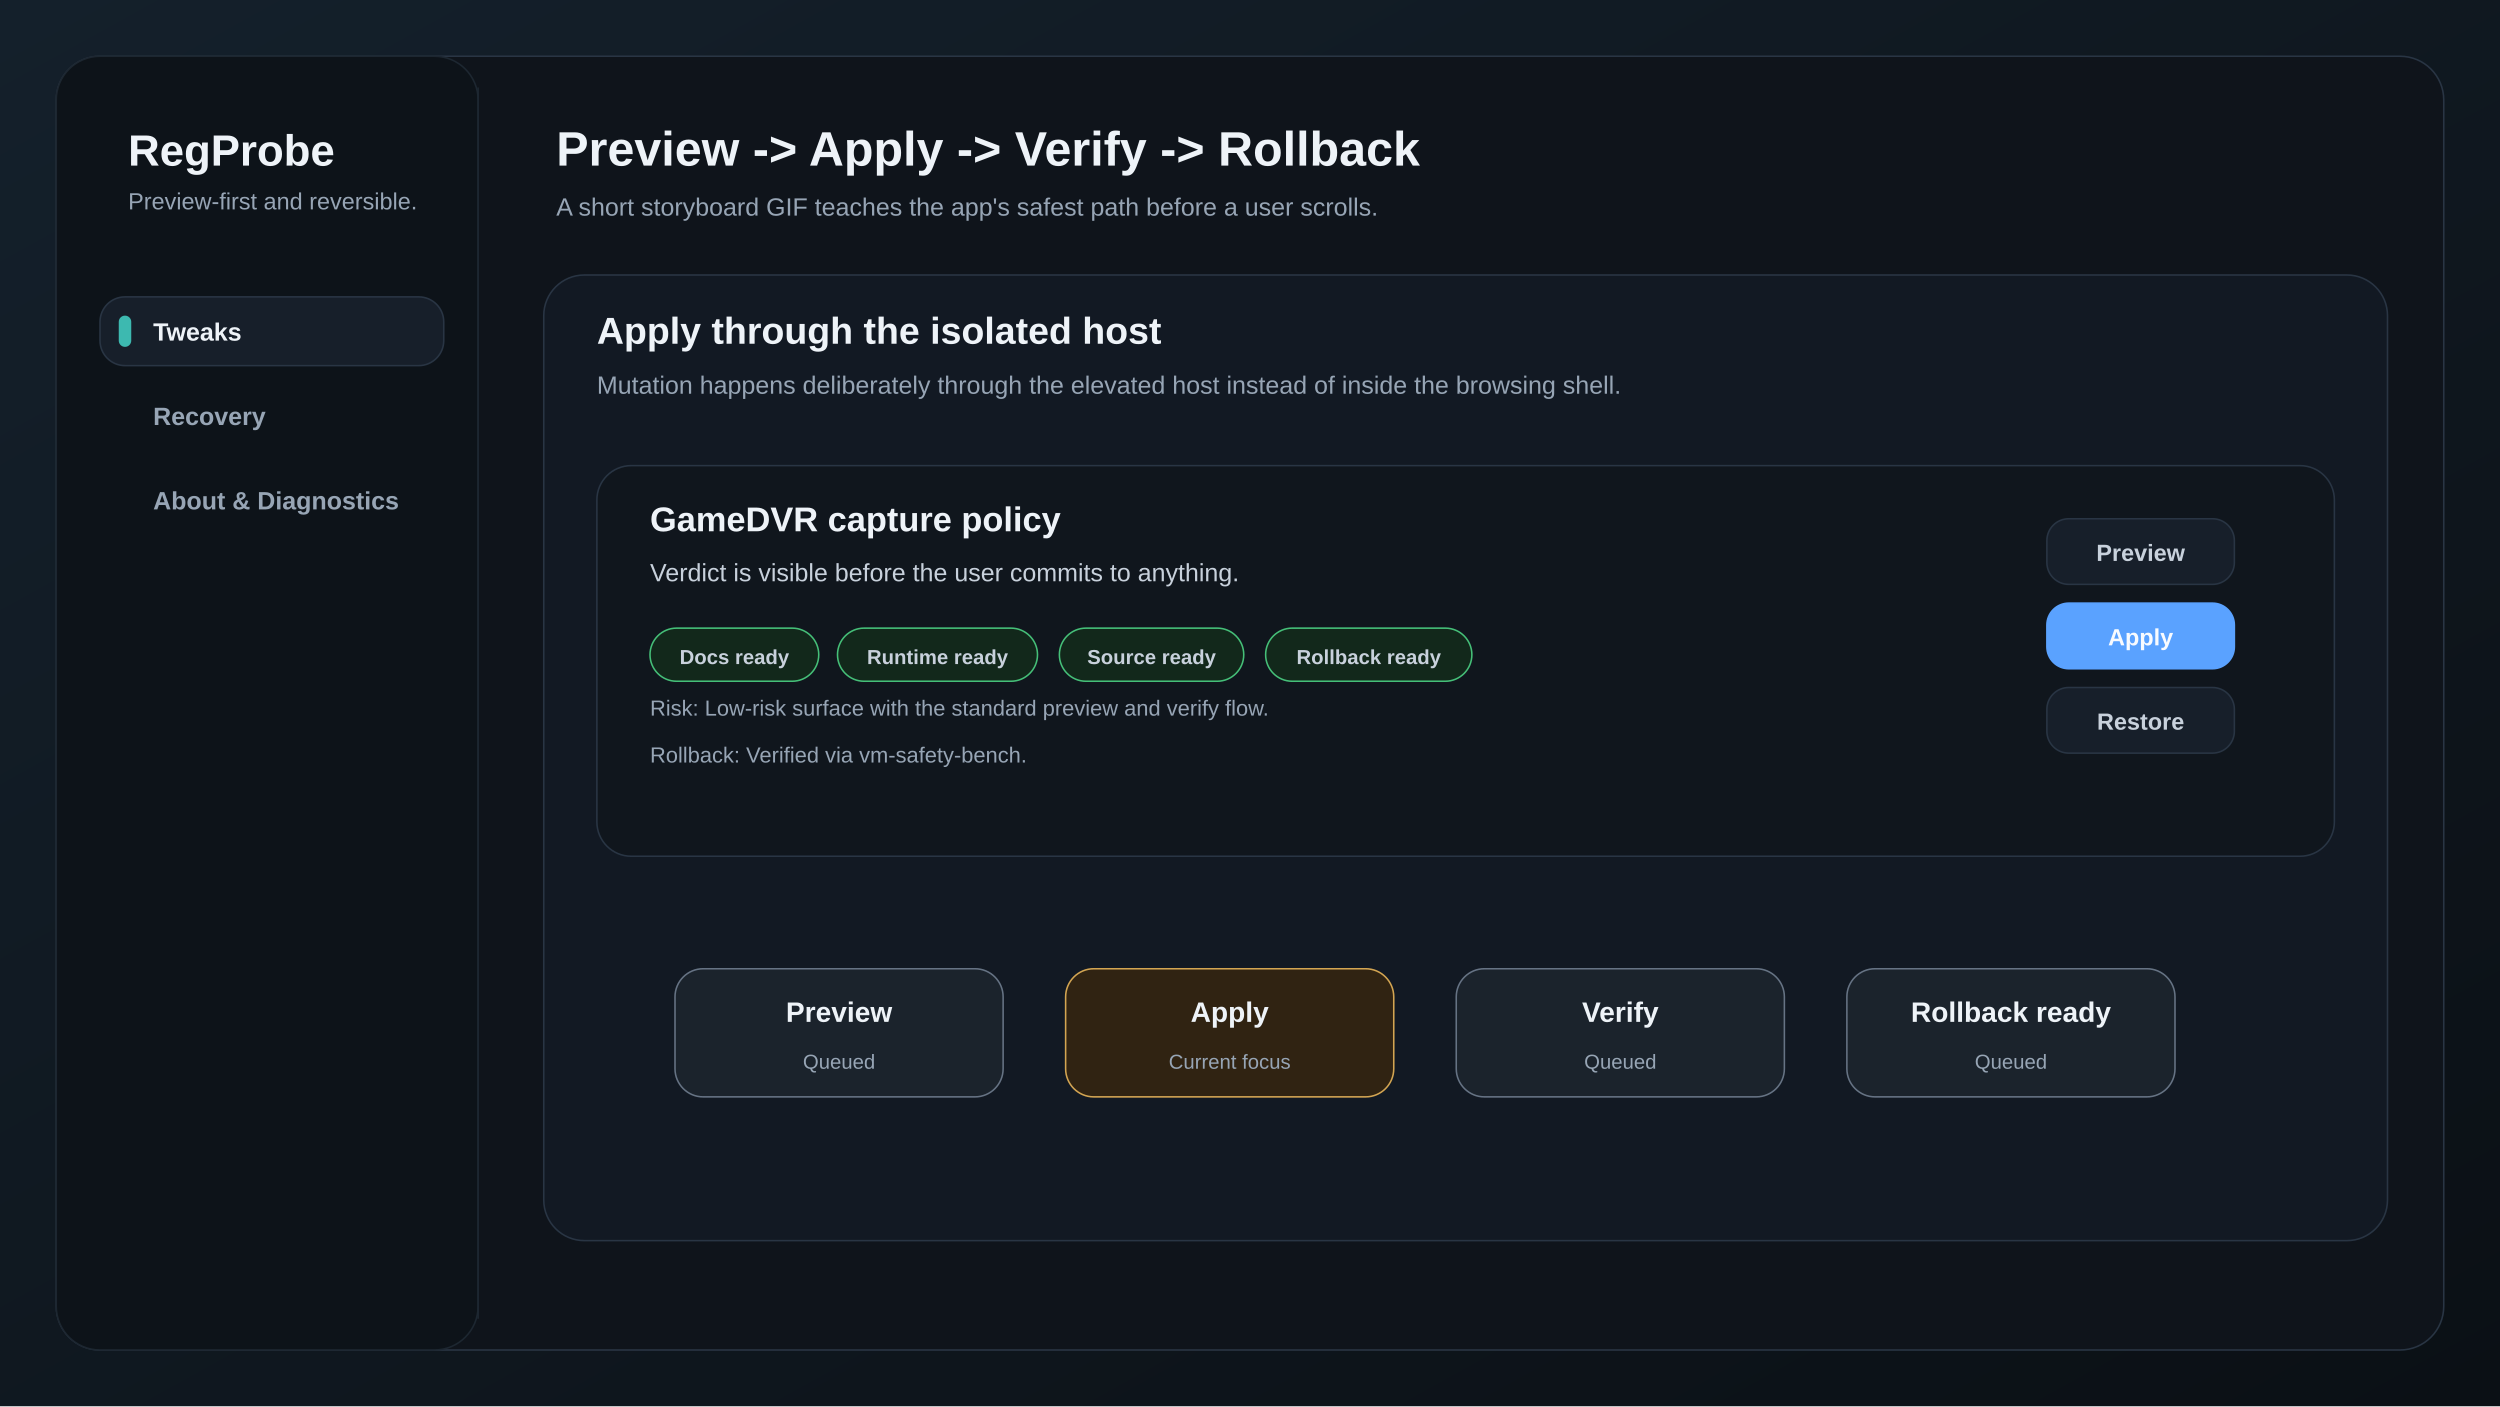
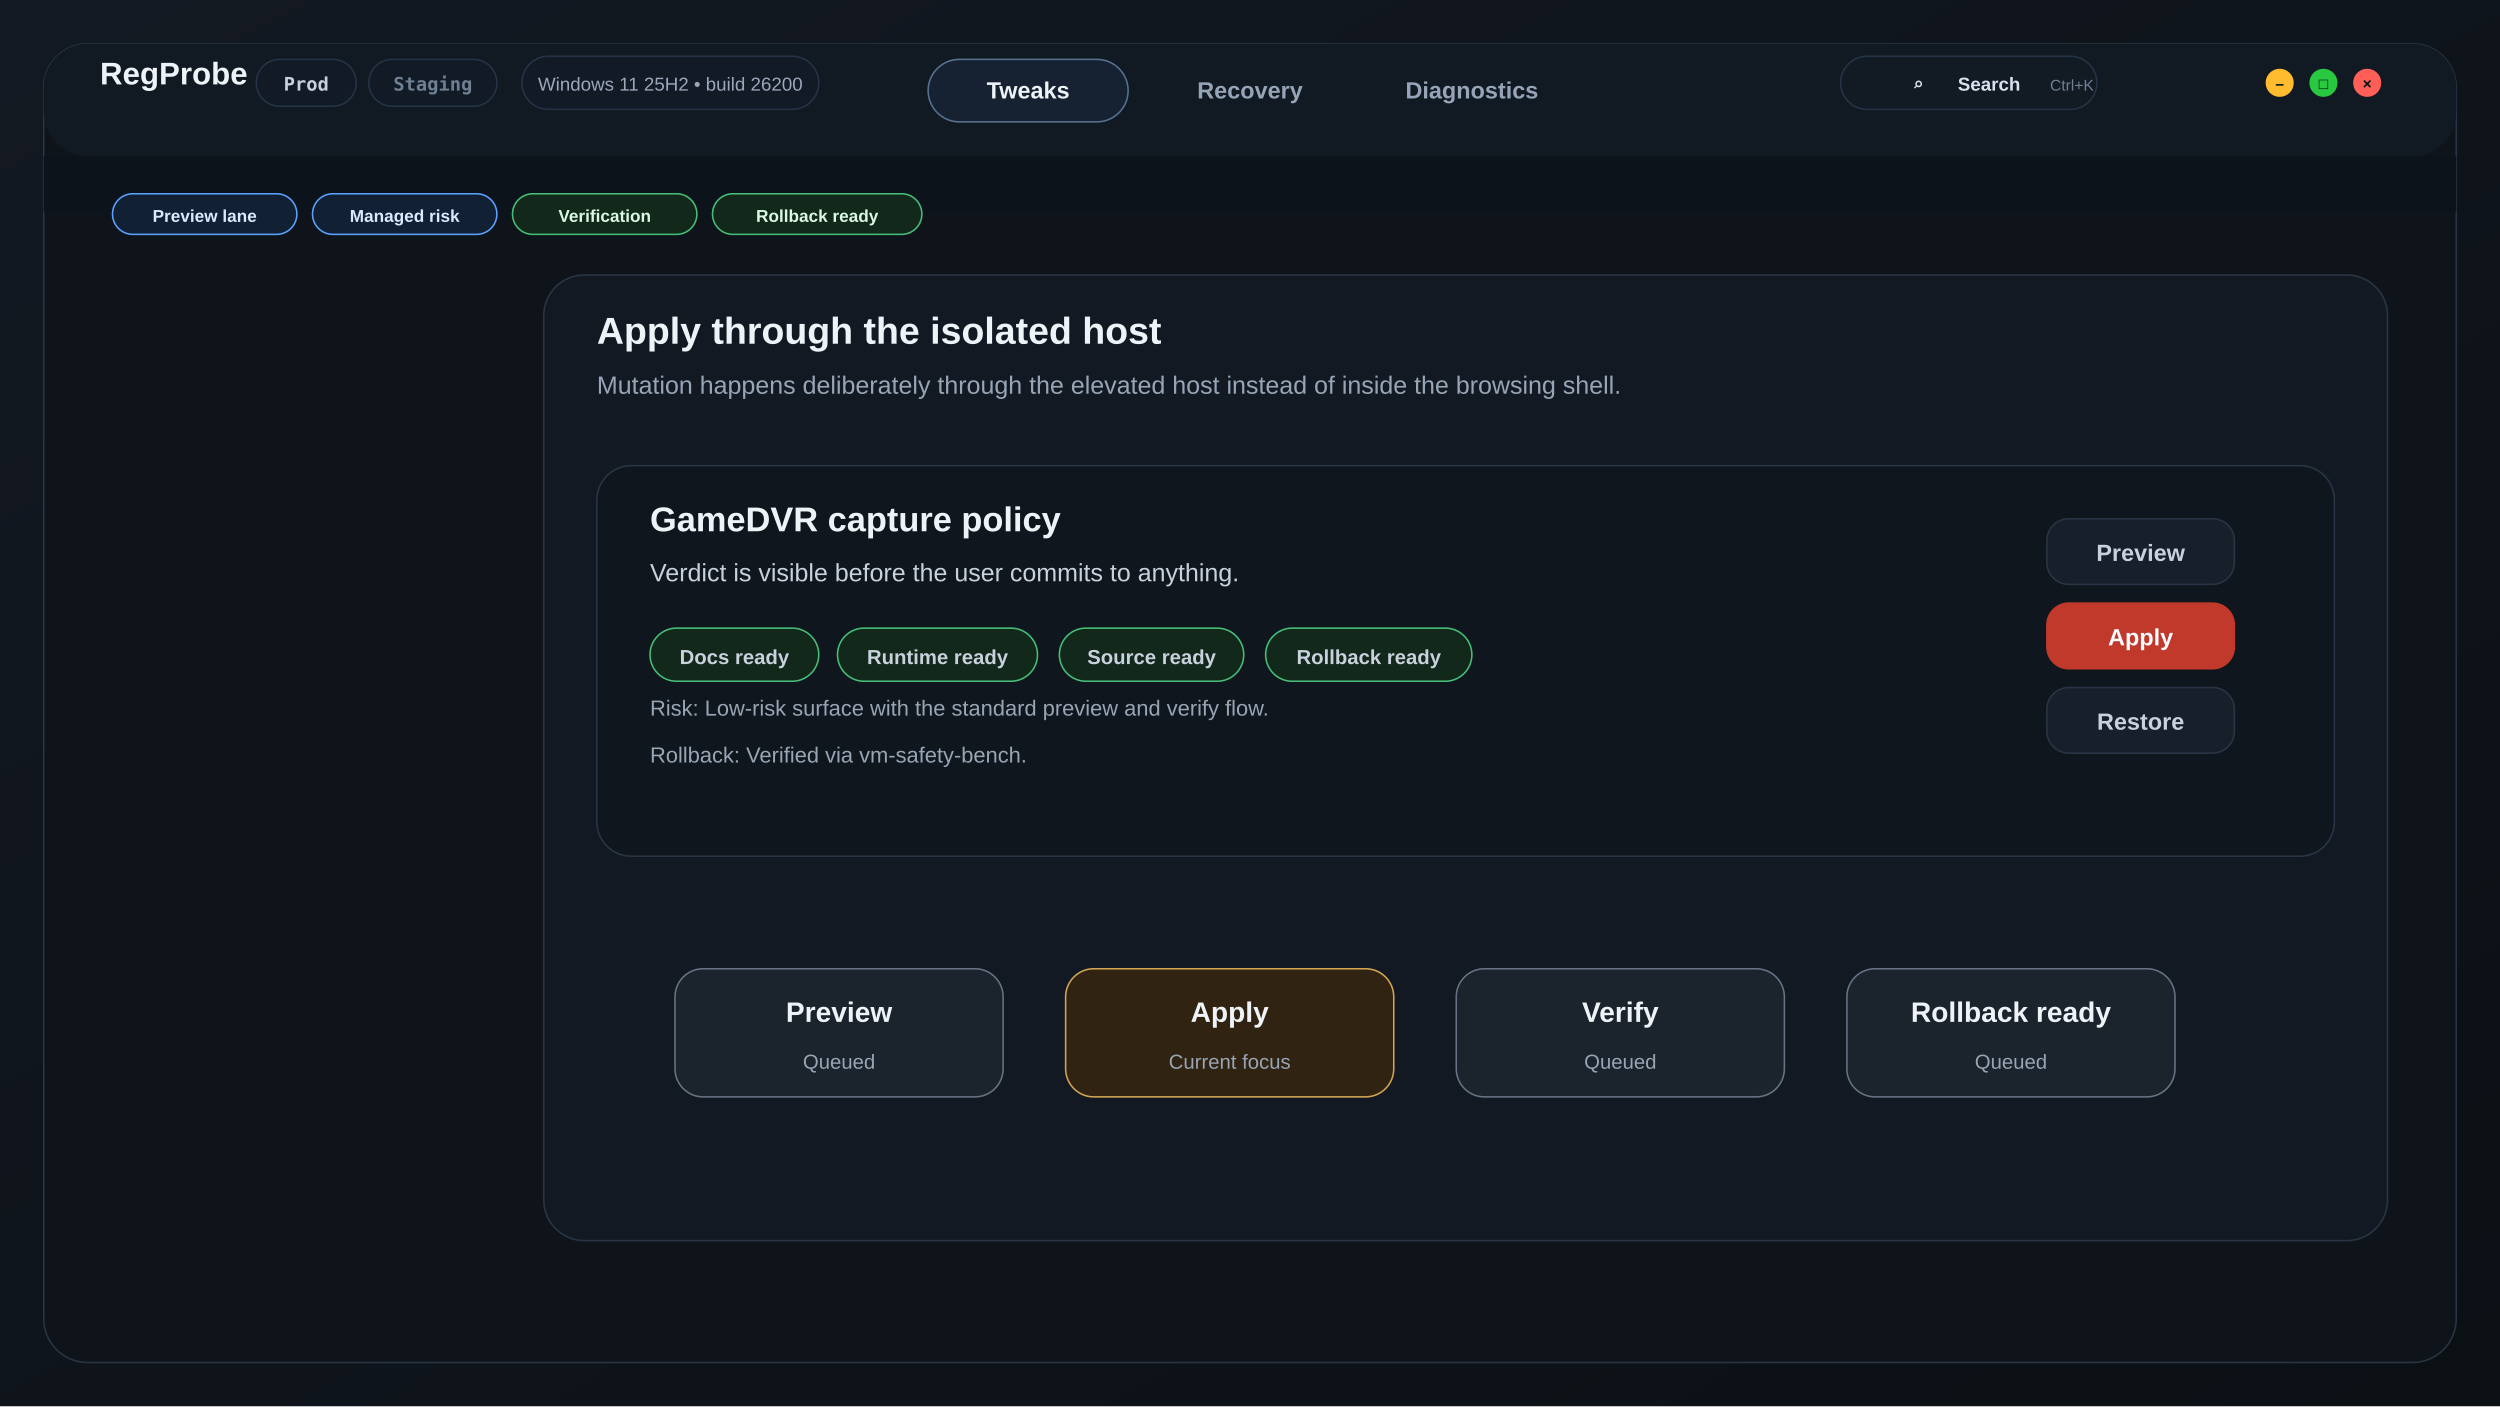
<svg xmlns="http://www.w3.org/2000/svg" width="1600" height="900" viewBox="0 0 1600 900">
  <defs>
    <linearGradient id="pageGlow" x1="0%" y1="0%" x2="100%" y2="100%">
-       <stop offset="0%" stop-color="#14202b" />
+       <stop offset="0%" stop-color="#131922" />
      <stop offset="100%" stop-color="#0b1015" />
    </linearGradient>
  </defs>
  <rect x="0" y="0" width="1600" height="900" rx="0" fill="url(#pageGlow)" />
-   <rect x="36" y="36" width="1528" height="828" rx="28" fill="#0f141b" stroke="#293544" stroke-width="1" />
-   <rect x="36" y="36" width="270" height="828" rx="28" fill="#0d1319" stroke="#1d2731" stroke-width="1" />
-   <line x1="306" y1="56" x2="306" y2="844" stroke="#1d2731" stroke-width="1" />
-   <text x="82" y="106" font-family="'Segoe UI', Arial, sans-serif" font-size="28" font-weight="700" fill="#eef3f8" text-anchor="start">RegProbe</text>
-   <text x="82" y="134" font-family="'Segoe UI', Arial, sans-serif" font-size="15" font-weight="500" fill="#97a5b5" text-anchor="start">Preview-first and reversible.</text>
-   <rect x="64" y="190" width="220" height="44" rx="16" fill="#171f2a" stroke="#293544" stroke-width="1" />
-   <rect x="76" y="202" width="8" height="20" rx="4" fill="#3db9b0" />
-   <text x="98" y="218" font-family="'Segoe UI', Arial, sans-serif" font-size="16" font-weight="600" fill="#eef3f8" text-anchor="start">Tweaks</text>
-   <rect x="64" y="244" width="220" height="44" rx="16" fill="transparent" stroke="transparent" stroke-width="1" />
-   <text x="98" y="272" font-family="'Segoe UI', Arial, sans-serif" font-size="16" font-weight="600" fill="#97a5b5" text-anchor="start">Recovery</text>
-   <rect x="64" y="298" width="220" height="44" rx="16" fill="transparent" stroke="transparent" stroke-width="1" />
-   <text x="98" y="326" font-family="'Segoe UI', Arial, sans-serif" font-size="16" font-weight="600" fill="#97a5b5" text-anchor="start">About &amp; Diagnostics</text>
-   <text x="356" y="106" font-family="'Segoe UI', Arial, sans-serif" font-size="31" font-weight="700" fill="#eef3f8" text-anchor="start">Preview -&gt; Apply -&gt; Verify -&gt; Rollback</text>
-   <text x="356" y="138" font-family="'Segoe UI', Arial, sans-serif" font-size="16" font-weight="500" fill="#97a5b5" text-anchor="start">A short storyboard GIF teaches the app's safest path before a user scrolls.</text>
+   <rect x="28" y="28" width="1544" height="844" rx="28" fill="#0f141b" stroke="#293544" stroke-width="1" />
+   <rect x="28" y="28" width="1544" height="72" rx="28" fill="#111923" />
+   <rect x="28" y="100" width="1544" height="36" rx="0" fill="#0d131b" />
+   <text x="64" y="54" font-family="'Segoe UI', Arial, sans-serif" font-size="20" font-weight="700" fill="#eef3f8" text-anchor="start">RegProbe</text>
+   <rect x="164" y="38" width="64" height="30" rx="15" fill="#111a25" stroke="#243446" stroke-width="1" />
+   <text x="196" y="58" font-family="'Cascadia Mono', 'Consolas', monospace" font-size="12" font-weight="600" fill="#c8d1dc" text-anchor="middle">Prod</text>
+   <rect x="236" y="38" width="82" height="30" rx="15" fill="#111a25" stroke="#243446" stroke-width="1" />
+   <text x="277" y="58" font-family="'Cascadia Mono', 'Consolas', monospace" font-size="12" font-weight="600" fill="#6f8094" text-anchor="middle">Staging</text>
+   <rect x="334" y="36" width="190" height="34" rx="17" fill="#111a25" stroke="#243446" stroke-width="1" />
+   <text x="429" y="58" font-family="'Segoe UI', Arial, sans-serif" font-size="12" font-weight="500" fill="#9ba8ba" text-anchor="middle">Windows 11 25H2 • build 26200</text>
+   <rect x="594" y="38" width="128" height="40" rx="20" fill="#162232" stroke="#56728f" stroke-width="1" />
+   <text x="658" y="63" font-family="'Segoe UI', Arial, sans-serif" font-size="15" font-weight="600" fill="#eef3f8" text-anchor="middle">Tweaks</text>
+   <rect x="736" y="38" width="128" height="40" rx="20" fill="transparent" stroke="transparent" stroke-width="1" />
+   <text x="800" y="63" font-family="'Segoe UI', Arial, sans-serif" font-size="15" font-weight="600" fill="#95a4b7" text-anchor="middle">Recovery</text>
+   <rect x="878" y="38" width="128" height="40" rx="20" fill="transparent" stroke="transparent" stroke-width="1" />
+   <text x="942" y="63" font-family="'Segoe UI', Arial, sans-serif" font-size="15" font-weight="600" fill="#95a4b7" text-anchor="middle">Diagnostics</text>
+   <rect x="1178" y="36" width="164" height="34" rx="17" fill="#121a24" stroke="#243446" stroke-width="1" />
+   <text x="1224" y="58" font-family="'Segoe UI', Arial, sans-serif" font-size="12" font-weight="700" fill="#d7e2ee" text-anchor="start">⌕</text>
+   <text x="1253" y="58" font-family="'Segoe UI', Arial, sans-serif" font-size="12" font-weight="600" fill="#d7e2ee" text-anchor="start">Search</text>
+   <text x="1312" y="58" font-family="'Segoe UI', Arial, sans-serif" font-size="10" font-weight="500" fill="#6f8094" text-anchor="start">Ctrl+K</text>
+   <rect x="1450" y="44" width="18" height="18" rx="9" fill="#febc2e" />
+   <text x="1459" y="57" font-family="'Segoe UI', Arial, sans-serif" font-size="10" font-weight="700" fill="#081016" text-anchor="middle">–</text>
+   <rect x="1478" y="44" width="18" height="18" rx="9" fill="#28c840" />
+   <text x="1487" y="57" font-family="'Segoe UI', Arial, sans-serif" font-size="10" font-weight="700" fill="#081016" text-anchor="middle">□</text>
+   <rect x="1506" y="44" width="18" height="18" rx="9" fill="#ff5f57" />
+   <text x="1515" y="57" font-family="'Segoe UI', Arial, sans-serif" font-size="10" font-weight="700" fill="#081016" text-anchor="middle">×</text>
+   <rect x="72" y="124" width="118" height="26" rx="13" fill="#122033" stroke="#5aa2ff" stroke-width="1" />
+   <text x="131" y="142" font-family="'Segoe UI', Arial, sans-serif" font-size="11" font-weight="600" fill="#dce9ff" text-anchor="middle">Preview lane</text>
+   <rect x="200" y="124" width="118" height="26" rx="13" fill="#122033" stroke="#5aa2ff" stroke-width="1" />
+   <text x="259" y="142" font-family="'Segoe UI', Arial, sans-serif" font-size="11" font-weight="600" fill="#dce9ff" text-anchor="middle">Managed risk</text>
+   <rect x="328" y="124" width="118" height="26" rx="13" fill="#12281b" stroke="#45bf78" stroke-width="1" />
+   <text x="387" y="142" font-family="'Segoe UI', Arial, sans-serif" font-size="11" font-weight="600" fill="#d9f9e6" text-anchor="middle">Verification</text>
+   <rect x="456" y="124" width="134" height="26" rx="13" fill="#12281b" stroke="#45bf78" stroke-width="1" />
+   <text x="523" y="142" font-family="'Segoe UI', Arial, sans-serif" font-size="11" font-weight="600" fill="#d9f9e6" text-anchor="middle">Rollback ready</text>
  <rect x="348" y="176" width="1180" height="618" rx="26" fill="#121923" stroke="#293544" stroke-width="1" />
  <text x="382" y="220" font-family="'Segoe UI', Arial, sans-serif" font-size="24" font-weight="700" fill="#eef3f8" text-anchor="start">Apply through the isolated host</text>
  <text x="382" y="252" font-family="'Segoe UI', Arial, sans-serif" font-size="16" font-weight="500" fill="#97a5b5" text-anchor="start">Mutation happens deliberately through the elevated host instead of inside the browsing shell.</text>
  <rect x="382" y="298" width="1112" height="250" rx="22" fill="#10161d" stroke="#293544" stroke-width="1" />
  <text x="416" y="340" font-family="'Segoe UI', Arial, sans-serif" font-size="22" font-weight="700" fill="#eef3f8" text-anchor="start">GameDVR capture policy</text>
  <text x="416" y="372" font-family="'Segoe UI', Arial, sans-serif" font-size="16" font-weight="500" fill="#c8d1dc" text-anchor="start">Verdict is visible before the user commits to anything.</text>
  <rect x="416" y="402" width="108" height="34" rx="17" fill="#12281b" stroke="#45bf78" stroke-width="1" />
  <text x="470" y="425" font-family="'Segoe UI', Arial, sans-serif" font-size="13" font-weight="600" fill="#c8d1dc" text-anchor="middle">Docs ready</text>
  <rect x="536" y="402" width="128" height="34" rx="17" fill="#12281b" stroke="#45bf78" stroke-width="1" />
  <text x="600" y="425" font-family="'Segoe UI', Arial, sans-serif" font-size="13" font-weight="600" fill="#c8d1dc" text-anchor="middle">Runtime ready</text>
  <rect x="678" y="402" width="118" height="34" rx="17" fill="#12281b" stroke="#45bf78" stroke-width="1" />
  <text x="737" y="425" font-family="'Segoe UI', Arial, sans-serif" font-size="13" font-weight="600" fill="#c8d1dc" text-anchor="middle">Source ready</text>
  <rect x="810" y="402" width="132" height="34" rx="17" fill="#12281b" stroke="#45bf78" stroke-width="1" />
  <text x="876" y="425" font-family="'Segoe UI', Arial, sans-serif" font-size="13" font-weight="600" fill="#c8d1dc" text-anchor="middle">Rollback ready</text>
  <text x="416" y="458" font-family="'Segoe UI', Arial, sans-serif" font-size="14" font-weight="500" fill="#97a5b5" text-anchor="start">Risk: Low-risk surface with the standard preview and verify flow.</text>
  <text x="416" y="488" font-family="'Segoe UI', Arial, sans-serif" font-size="14" font-weight="500" fill="#97a5b5" text-anchor="start">Rollback: Verified via vm-safety-bench.</text>
  <rect x="1310" y="332" width="120" height="42" rx="14" fill="#171f2a" stroke="#293544" stroke-width="1" />
  <text x="1370" y="359" font-family="'Segoe UI', Arial, sans-serif" font-size="15" font-weight="600" fill="#c8d1dc" text-anchor="middle">Preview</text>
-   <rect x="1310" y="386" width="120" height="42" rx="14" fill="#5aa2ff" stroke="#5aa2ff" stroke-width="1" />
+   <rect x="1310" y="386" width="120" height="42" rx="14" fill="#c0392b" stroke="#c0392b" stroke-width="1" />
  <text x="1370" y="413" font-family="'Segoe UI', Arial, sans-serif" font-size="15" font-weight="600" fill="#f8fbff" text-anchor="middle">Apply</text>
  <rect x="1310" y="440" width="120" height="42" rx="14" fill="#171f2a" stroke="#293544" stroke-width="1" />
  <text x="1370" y="467" font-family="'Segoe UI', Arial, sans-serif" font-size="15" font-weight="600" fill="#c8d1dc" text-anchor="middle">Restore</text>
  <rect x="432" y="620" width="210" height="82" rx="18" fill="#1b232c" stroke="#667384" stroke-width="1" />
  <text x="537" y="654" font-family="'Segoe UI', Arial, sans-serif" font-size="18" font-weight="700" fill="#eef3f8" text-anchor="middle">Preview</text>
  <text x="537" y="684" font-family="'Segoe UI', Arial, sans-serif" font-size="13" font-weight="500" fill="#97a5b5" text-anchor="middle">Queued</text>
  <rect x="682" y="620" width="210" height="82" rx="18" fill="#302312" stroke="#d3a552" stroke-width="1" />
  <text x="787" y="654" font-family="'Segoe UI', Arial, sans-serif" font-size="18" font-weight="700" fill="#eef3f8" text-anchor="middle">Apply</text>
  <text x="787" y="684" font-family="'Segoe UI', Arial, sans-serif" font-size="13" font-weight="500" fill="#97a5b5" text-anchor="middle">Current focus</text>
  <rect x="932" y="620" width="210" height="82" rx="18" fill="#1b232c" stroke="#667384" stroke-width="1" />
  <text x="1037" y="654" font-family="'Segoe UI', Arial, sans-serif" font-size="18" font-weight="700" fill="#eef3f8" text-anchor="middle">Verify</text>
  <text x="1037" y="684" font-family="'Segoe UI', Arial, sans-serif" font-size="13" font-weight="500" fill="#97a5b5" text-anchor="middle">Queued</text>
  <rect x="1182" y="620" width="210" height="82" rx="18" fill="#1b232c" stroke="#667384" stroke-width="1" />
  <text x="1287" y="654" font-family="'Segoe UI', Arial, sans-serif" font-size="18" font-weight="700" fill="#eef3f8" text-anchor="middle">Rollback ready</text>
  <text x="1287" y="684" font-family="'Segoe UI', Arial, sans-serif" font-size="13" font-weight="500" fill="#97a5b5" text-anchor="middle">Queued</text>
</svg>
